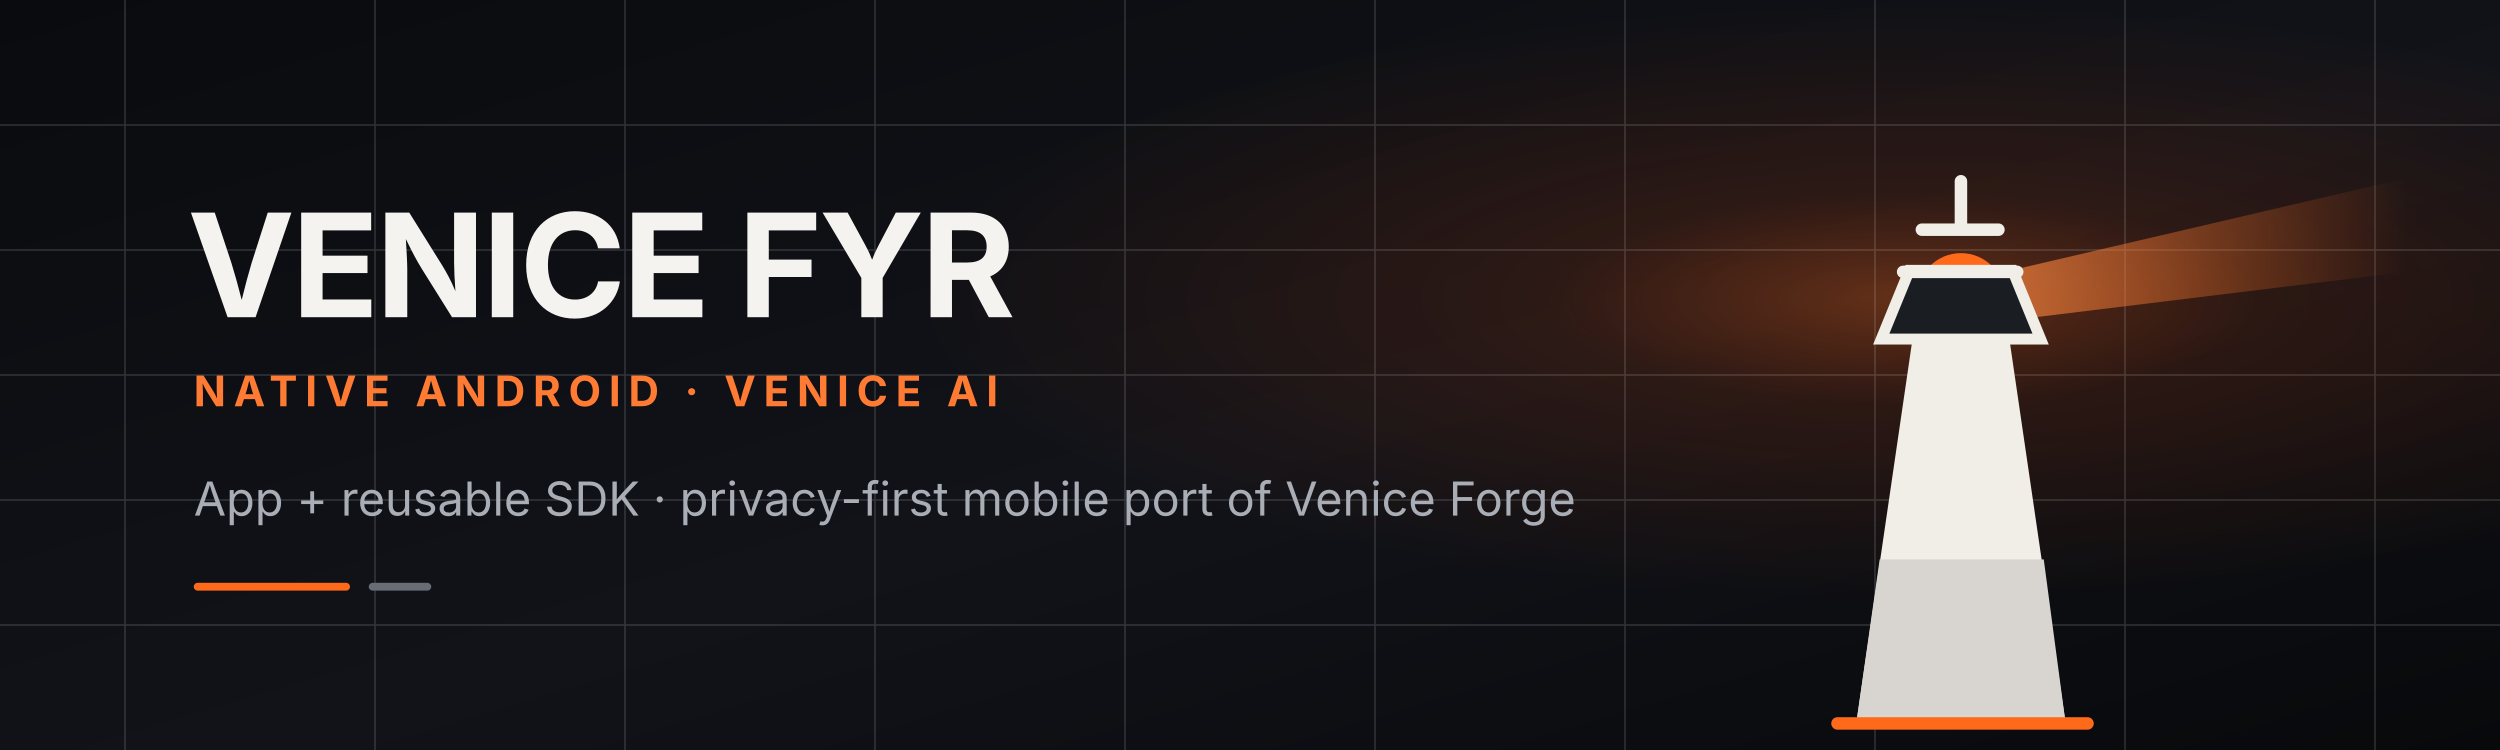
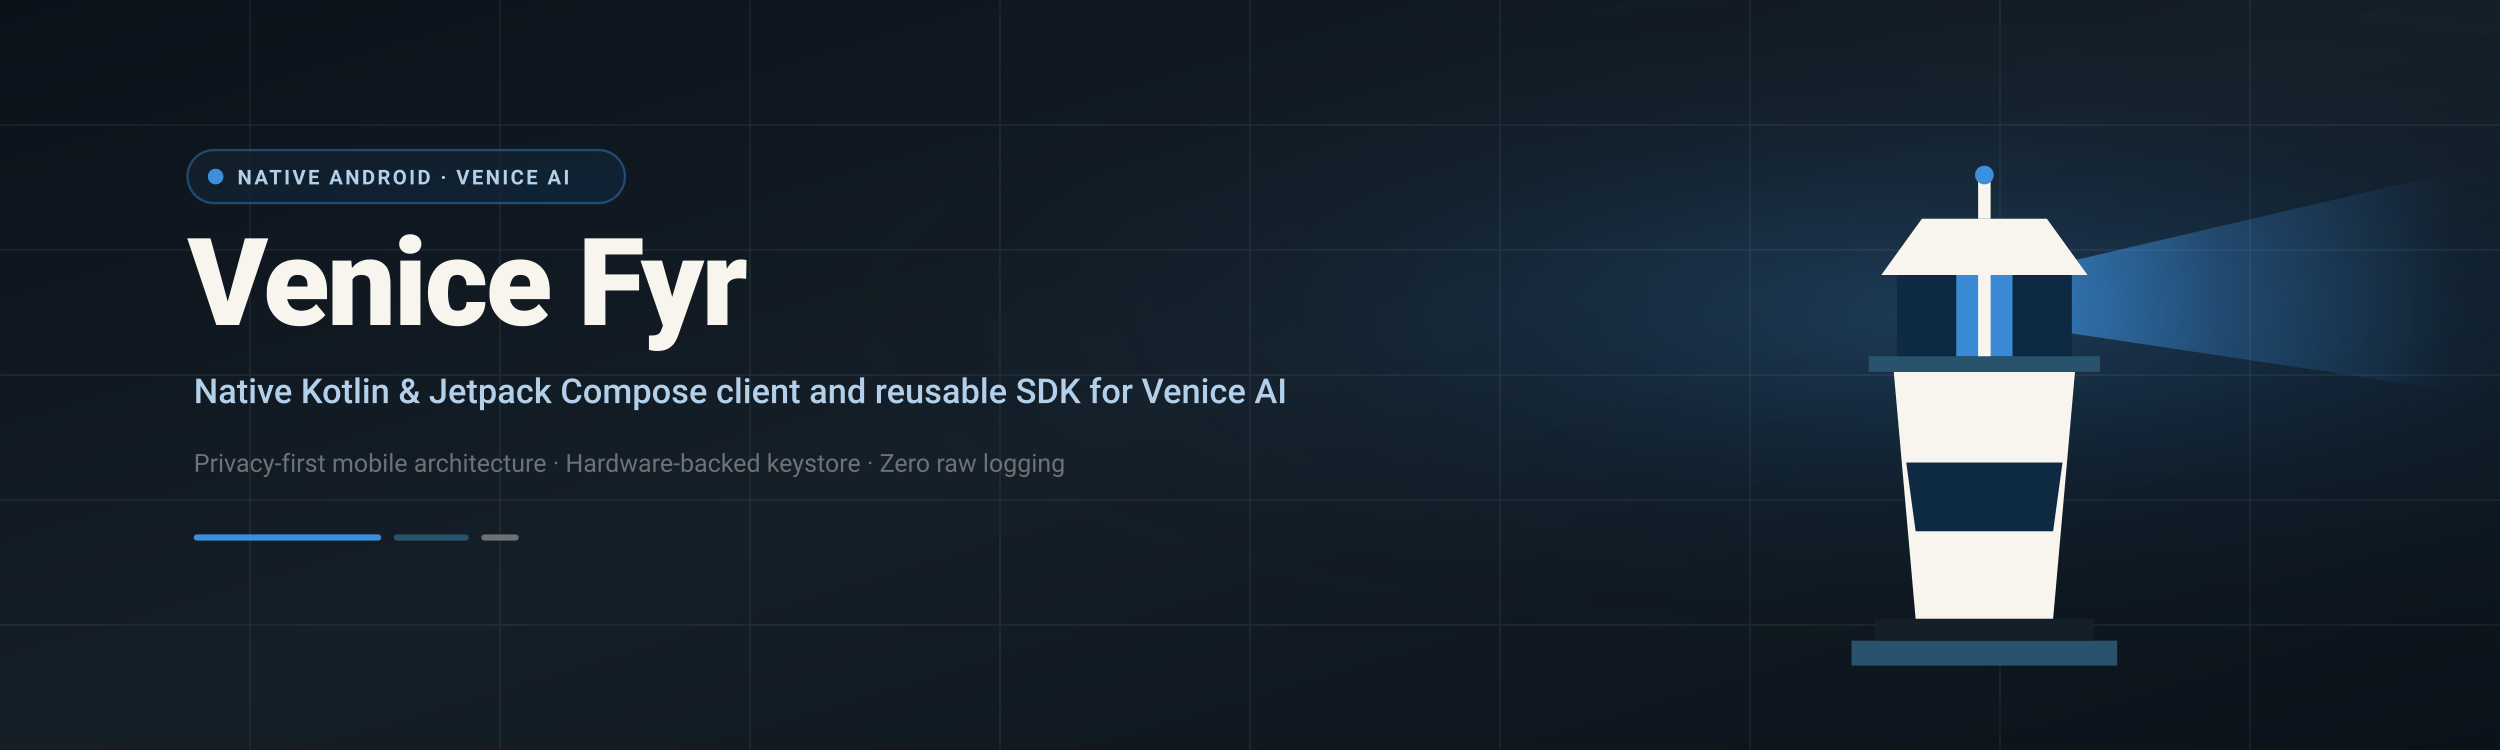
<svg xmlns="http://www.w3.org/2000/svg" width="1600" height="480" viewBox="0 0 1600 480">
  <defs>
-     <linearGradient id="bg" x1="0" x2="1" y1="0" y2="1">
-       <stop offset="0" stop-color="#090b0e" />
-       <stop offset="0.55" stop-color="#111319" />
-       <stop offset="1" stop-color="#08090b" />
+     <linearGradient id="bannerBg" x1="0" y1="0" x2="1" y2="1">
+       <stop offset="0%" stop-color="#0A121A" />
+       <stop offset="50%" stop-color="#151F28" />
+       <stop offset="100%" stop-color="#0A121A" />
    </linearGradient>
-     <radialGradient id="glow" cx="76%" cy="40%" r="40%">
-       <stop offset="0" stop-color="#ff6a1a" stop-opacity=".35" />
-       <stop offset=".35" stop-color="#ff4d00" stop-opacity=".12" />
-       <stop offset="1" stop-color="#ff4d00" stop-opacity="0" />
+     <radialGradient id="bannerGlow" cx="78%" cy="42%" r="48%">
+       <stop offset="0%" stop-color="#3C8FDD" stop-opacity="0.28" />
+       <stop offset="50%" stop-color="#125DA3" stop-opacity="0.08" />
+       <stop offset="100%" stop-color="#0A121A" stop-opacity="0" />
    </radialGradient>
-     <linearGradient id="beam" x1="0" x2="1">
-       <stop offset="0" stop-color="#ff8b46" stop-opacity=".7" />
-       <stop offset="1" stop-color="#ff6a1a" stop-opacity="0" />
+     <linearGradient id="bannerBeam" x1="0" y1="0" x2="1" y2="0">
+       <stop offset="0%" stop-color="#3C8FDD" stop-opacity="0.85" />
+       <stop offset="50%" stop-color="#3C8FDD" stop-opacity="0.30" />
+       <stop offset="100%" stop-color="#3C8FDD" stop-opacity="0" />
+     </linearGradient>
+     <linearGradient id="cardBg" x1="0" y1="0" x2="1" y2="1">
+       <stop offset="0%" stop-color="#151F28" stop-opacity="0.8" />
+       <stop offset="100%" stop-color="#0E2942" stop-opacity="0.6" />
    </linearGradient>
  </defs>
-   <rect width="1600" height="480" fill="url(#bg)" />
-   <rect width="1600" height="480" fill="url(#glow)" />
-   <g opacity=".15" stroke="#ffffff" stroke-width="1">
-     <path d="M0 80H1600M0 160H1600M0 240H1600M0 320H1600M0 400H1600" />
-     <path d="M80 0V480M240 0V480M400 0V480M560 0V480M720 0V480M880 0V480M1040 0V480M1200 0V480M1360 0V480M1520 0V480" />
+   <rect width="1600" height="480" fill="url(#bannerBg)" />
+   <rect width="1600" height="480" fill="url(#bannerGlow)" />
+   <g opacity="0.07" stroke="#F7F5ED" stroke-width="1">
+     <path d="M0 80H1600 M0 160H1600 M0 240H1600 M0 320H1600 M0 400H1600" />
+     <path d="M160 0V480 M320 0V480 M480 0V480 M640 0V480 M800 0V480 M960 0V480 M1120 0V480 M1280 0V480 M1440 0V480" />
  </g>
-   <g transform="translate(1050 72)">
-     <path d="M220 105 L490 42 L490 102 L220 135 Z" fill="url(#beam)" />
-     <circle cx="205" cy="118" r="28" fill="#ff6a1a" />
-     <circle cx="205" cy="118" r="10" fill="#fff3df" />
-     <path d="M174 145h62l36 246H138z" fill="#f1eee8" />
-     <path d="M153 286h105l14 105H138z" fill="#d8d5d0" />
-     <path d="M154 145h102l-18-44h-66z" fill="#1a1d22" stroke="#f1eee8" stroke-width="7" />
-     <path d="M168 102h73M180 75h49M205 44v31" stroke="#f1eee8" stroke-width="8" stroke-linecap="round" />
-     <path d="M126 391h160" stroke="#ff6a1a" stroke-width="8" stroke-linecap="round" />
+   <g transform="translate(1060, 60)">
+     <path d="M210 120 L510 50 L510 190 L210 145 Z" fill="url(#bannerBeam)" />
+     <circle cx="210" cy="132" r="32" fill="#3C8FDD" opacity="0.35" />
+     <circle cx="210" cy="132" r="14" fill="#F7F5ED" />
+     <path d="M125 350 h170 v16 h-170 z" fill="#29526C" />
+     <path d="M140 336 h140 v14 h-140 z" fill="#151F28" />
+     <path d="M152 178 h116 l-14 158 h-88 z" fill="#F7F5ED" />
+     <path d="M160 236 h100 l-6 44 h-88 z" fill="#0E2942" />
+     <path d="M136 168 h148 v10 h-148 z" fill="#29526C" />
+     <path d="M154 116 h112 v52 h-112 z" fill="#0E2942" />
+     <path d="M192 116 h36 v52 h-36 z" fill="#3C8FDD" opacity="0.95" />
+     <path d="M206 116 h8 v52 h-8 z" fill="#F7F5ED" />
+     <path d="M144 116 h132 l-26 -36 h-80 z" fill="#F7F5ED" />
+     <path d="M206 56 h8 v24 h-8 z" fill="#F7F5ED" />
+     <circle cx="210" cy="52" r="6" fill="#3C8FDD" />
  </g>
-   <g transform="translate(120 115)">
-     <text x="0" y="88" fill="#f5f3ef" font-family="Inter,Segoe UI,Arial,sans-serif" font-size="92" font-weight="750" letter-spacing="-2">VENICE FYR</text>
-     <text x="4" y="145" fill="#ff7b33" font-family="Inter,Segoe UI,Arial,sans-serif" font-size="27" font-weight="700" letter-spacing="5">NATIVE ANDROID · VENICE AI</text>
-     <text x="4" y="215" fill="#a9adb5" font-family="Inter,Segoe UI,Arial,sans-serif" font-size="30">App + reusable SDK · privacy-first mobile port of Venice Forge</text>
-     <rect x="4" y="258" width="100" height="5" rx="2.5" fill="#ff6a1a" />
-     <rect x="116" y="258" width="40" height="5" rx="2.5" fill="#676c75" />
+   <g transform="translate(120, 96)">
+     <rect x="0" y="0" width="280" height="34" rx="17" fill="url(#cardBg)" stroke="#3C8FDD" stroke-opacity="0.4" stroke-width="1.5" />
+     <circle cx="18" cy="17" r="5" fill="#3C8FDD" />
+     <text x="32" y="22" fill="#B3D0EB" font-family="-apple-system,BlinkMacSystemFont,'Segoe UI',Roboto,Helvetica,sans-serif" font-size="13" font-weight="600" letter-spacing="1.5">NATIVE ANDROID · VENICE AI</text>
+     <text x="0" y="112" fill="#F7F5ED" font-family="-apple-system,BlinkMacSystemFont,'Segoe UI',Roboto,Helvetica,sans-serif" font-size="78" font-weight="800" letter-spacing="-1.5">Venice Fyr</text>
+     <text x="4" y="162" fill="#B3D0EB" font-family="-apple-system,BlinkMacSystemFont,'Segoe UI',Roboto,Helvetica,sans-serif" font-size="22" font-weight="500">Native Kotlin &amp; Jetpack Compose client and reusable SDK for Venice AI</text>
+     <text x="4" y="206" fill="#6E7176" font-family="-apple-system,BlinkMacSystemFont,'Segoe UI',Roboto,Helvetica,sans-serif" font-size="16">Privacy-first mobile architecture · Hardware-backed keystore · Zero raw logging</text>
+     <rect x="4" y="246" width="120" height="4" rx="2" fill="#3C8FDD" />
+     <rect x="132" y="246" width="48" height="4" rx="2" fill="#29526C" />
+     <rect x="188" y="246" width="24" height="4" rx="2" fill="#6E7176" />
  </g>
</svg>
